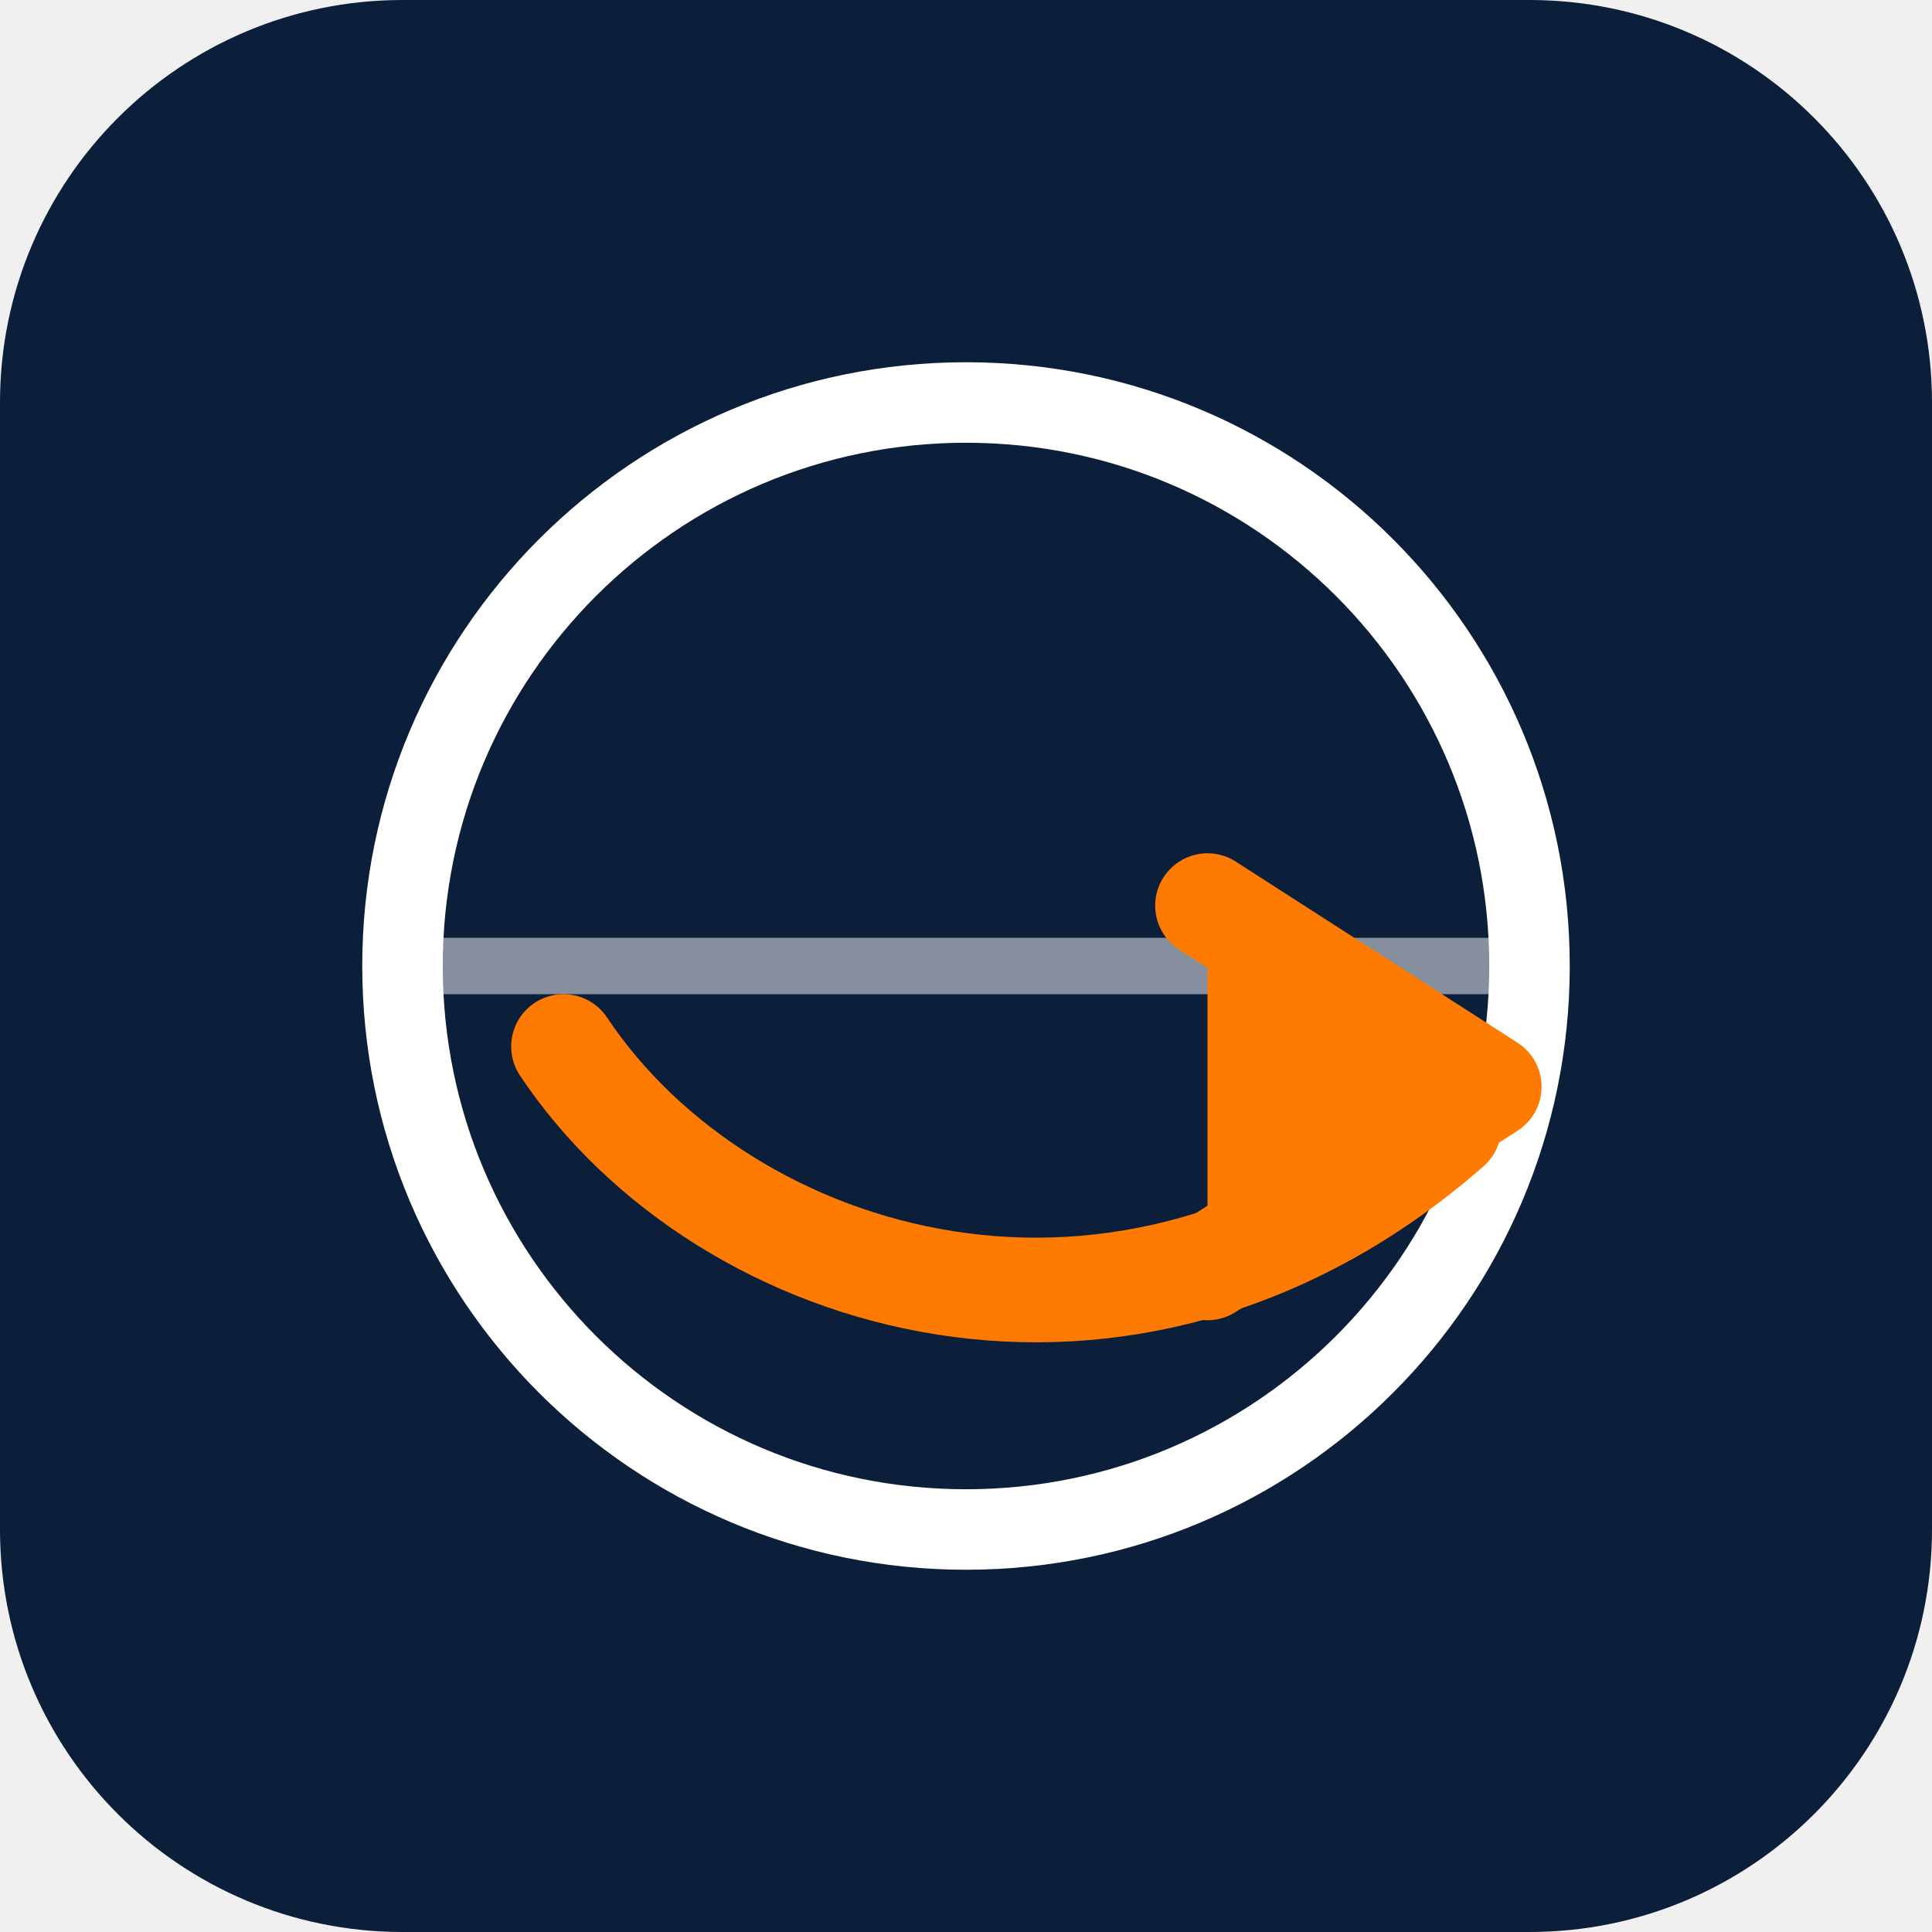
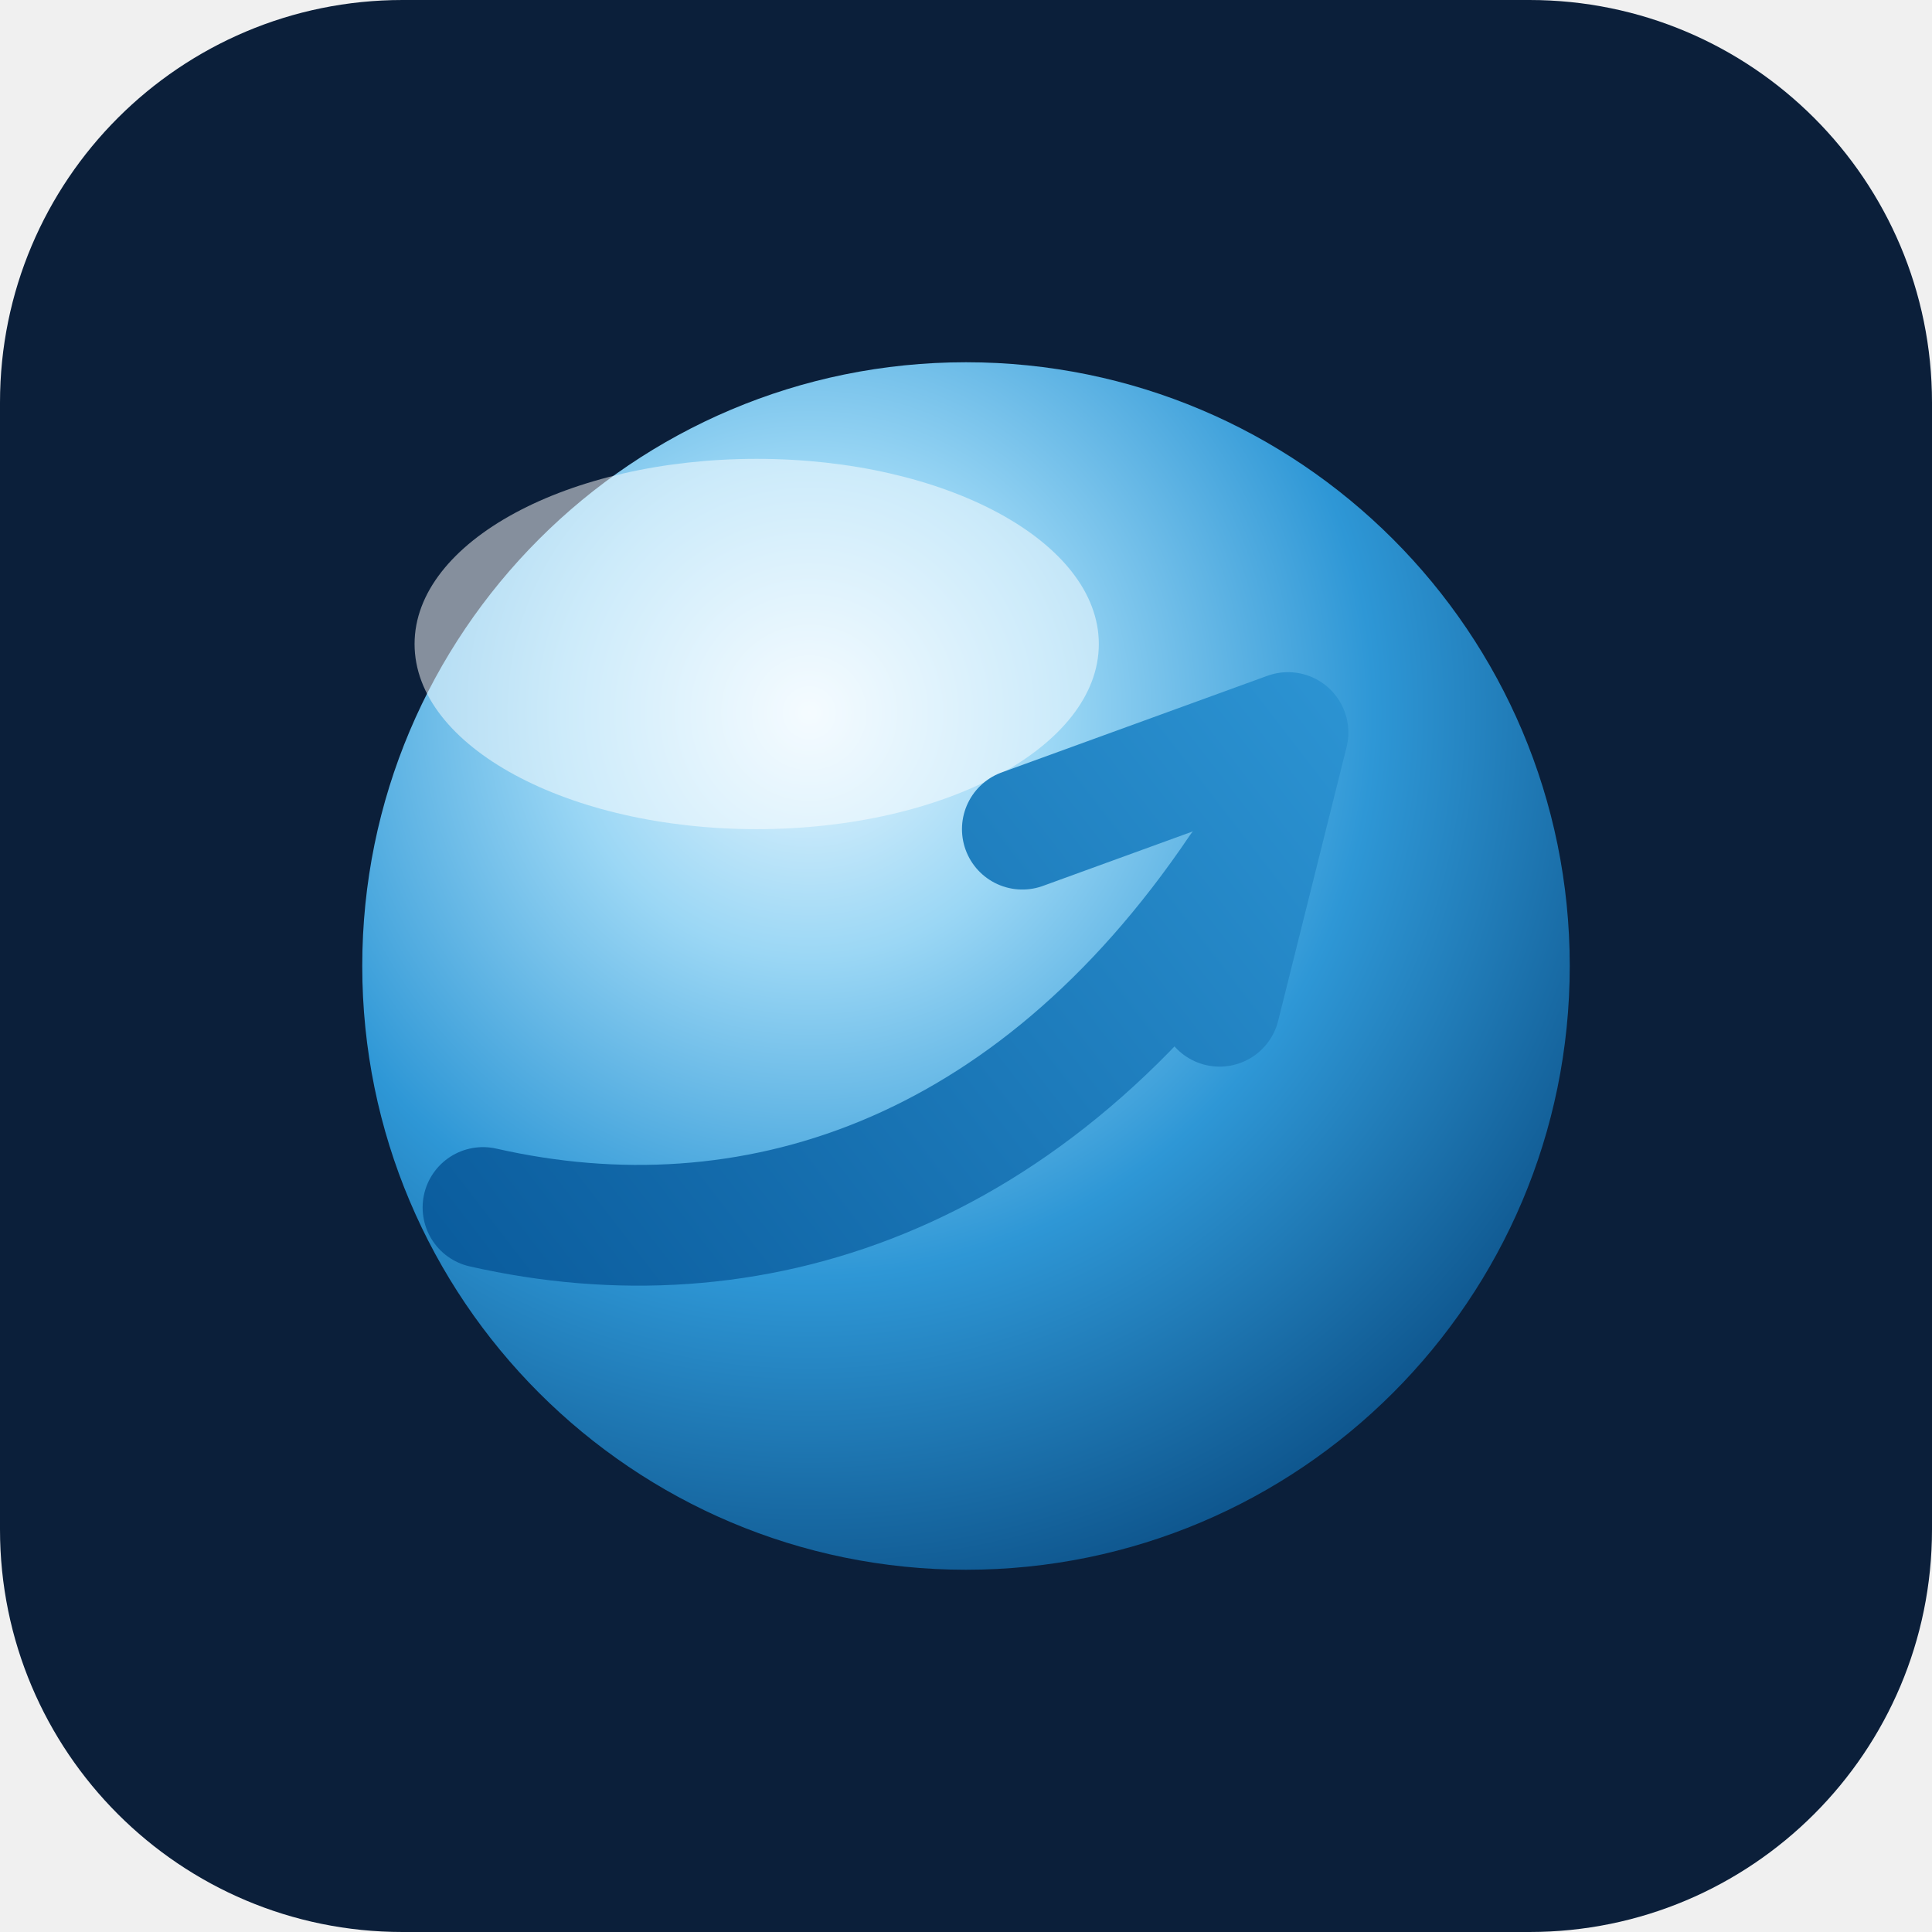
<svg xmlns="http://www.w3.org/2000/svg" viewBox="0 0 48 48" fill="none">
+   <defs>
+     <radialGradient id="fav-sphere" cx="37%" cy="29%" r="78%">
+       <stop offset="0%" stop-color="#EAF7FF" />
+       <stop offset="26%" stop-color="#9BD7F5" />
+       <stop offset="60%" stop-color="#2E97D6" />
+       <stop offset="100%" stop-color="#0B4F86" />
+     </radialGradient>
+     <linearGradient id="fav-arrow" x1="12" y1="32" x2="34" y2="15" gradientUnits="userSpaceOnUse">
+       <stop offset="0%" stop-color="#0B5D9E" />
+       <stop offset="100%" stop-color="#2E97D6" />
+     </linearGradient>
+   </defs>
  <rect width="48" height="48" rx="10" fill="#0B1F3A" />
-   <circle cx="24" cy="24" r="14" stroke="#FFFFFF" stroke-width="2" />
-   <path d="M10 24h28" stroke="#FFFFFF" stroke-width="1.4" opacity="0.5" />
-   <path d="M14 26c4 6 14 9 22 2" stroke="#FF7A00" stroke-width="2.6" stroke-linecap="round" />
-   <path d="M30 22.5l7 4.5-7 4.5" stroke="#FF7A00" stroke-width="2.6" stroke-linecap="round" stroke-linejoin="round" fill="#FF7A00" />
+   <circle cx="24" cy="24" r="15" fill="url(#fav-sphere)" />
+   <ellipse cx="18.8" cy="16" rx="8.5" ry="4.6" fill="#FFFFFF" opacity="0.5" />
+   <path d="M12 30c6.6 1.5 13.6-0.7 18.8-8.4" fill="none" stroke="url(#fav-arrow)" stroke-width="3" stroke-linecap="round" />
+   <path d="M25.4 20.6l6.6-2.4-1.7 6.8" fill="none" stroke="url(#fav-arrow)" stroke-width="3" stroke-linecap="round" stroke-linejoin="round" />
</svg>
